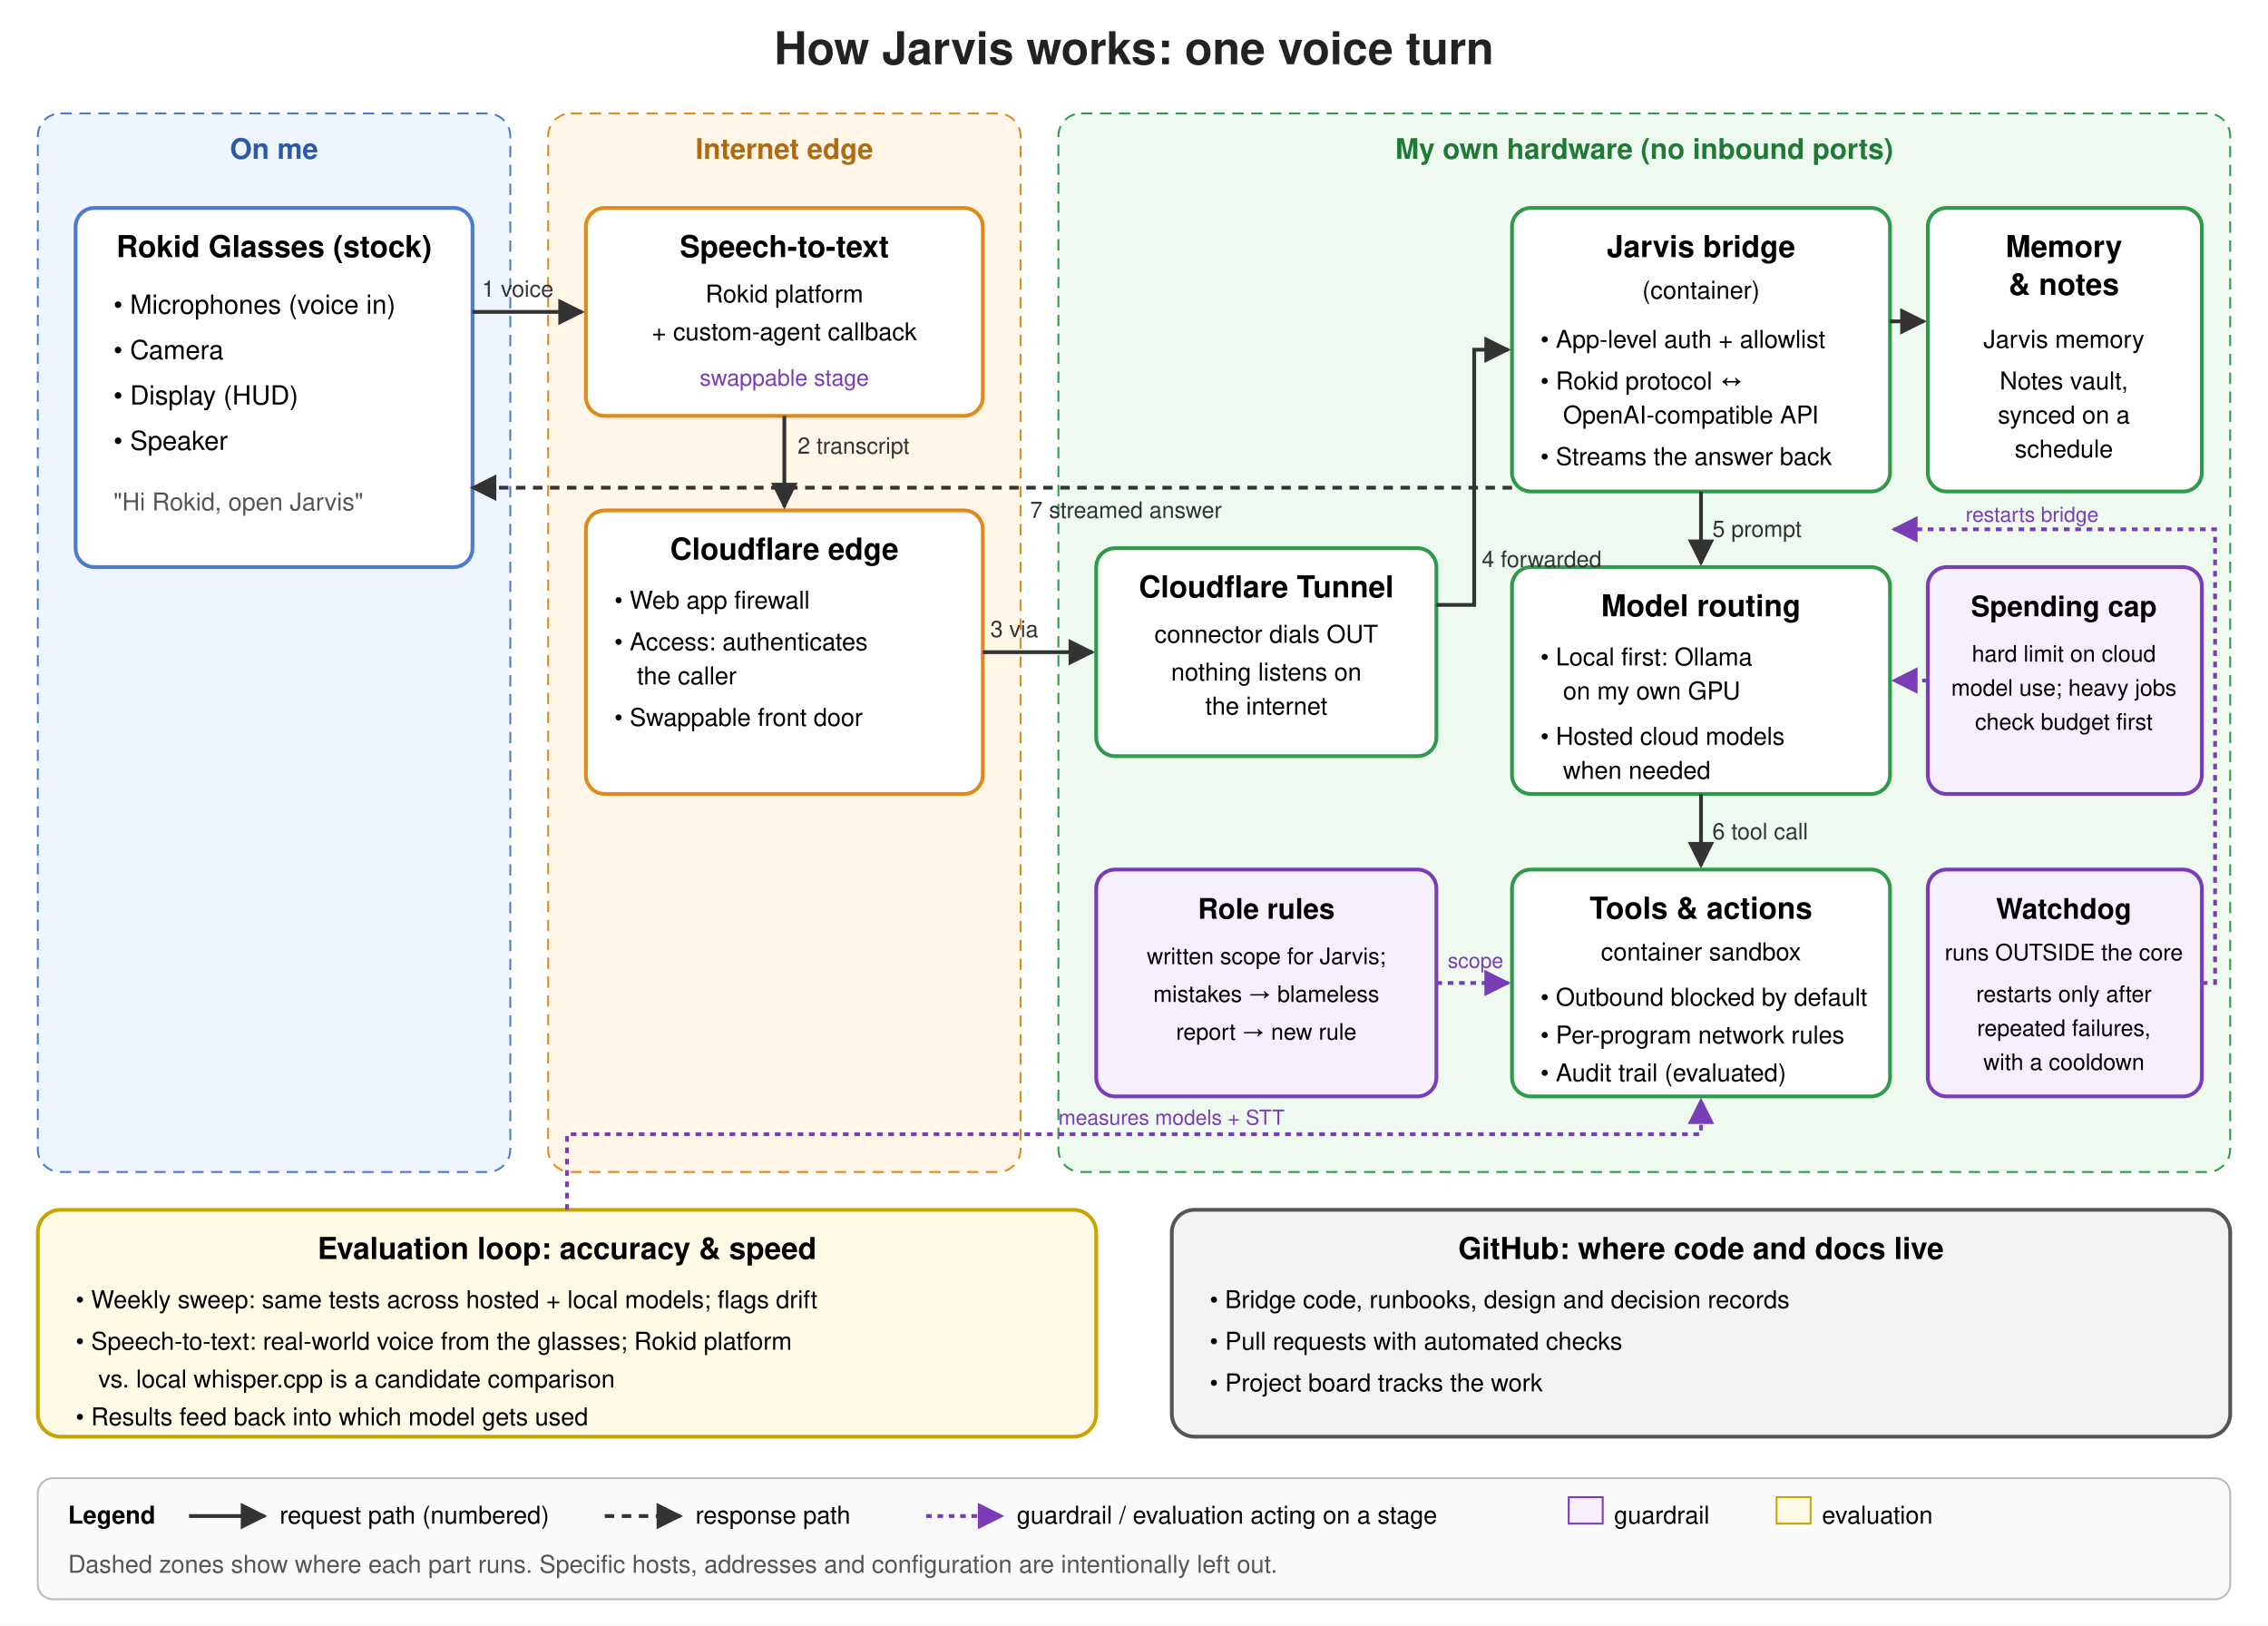
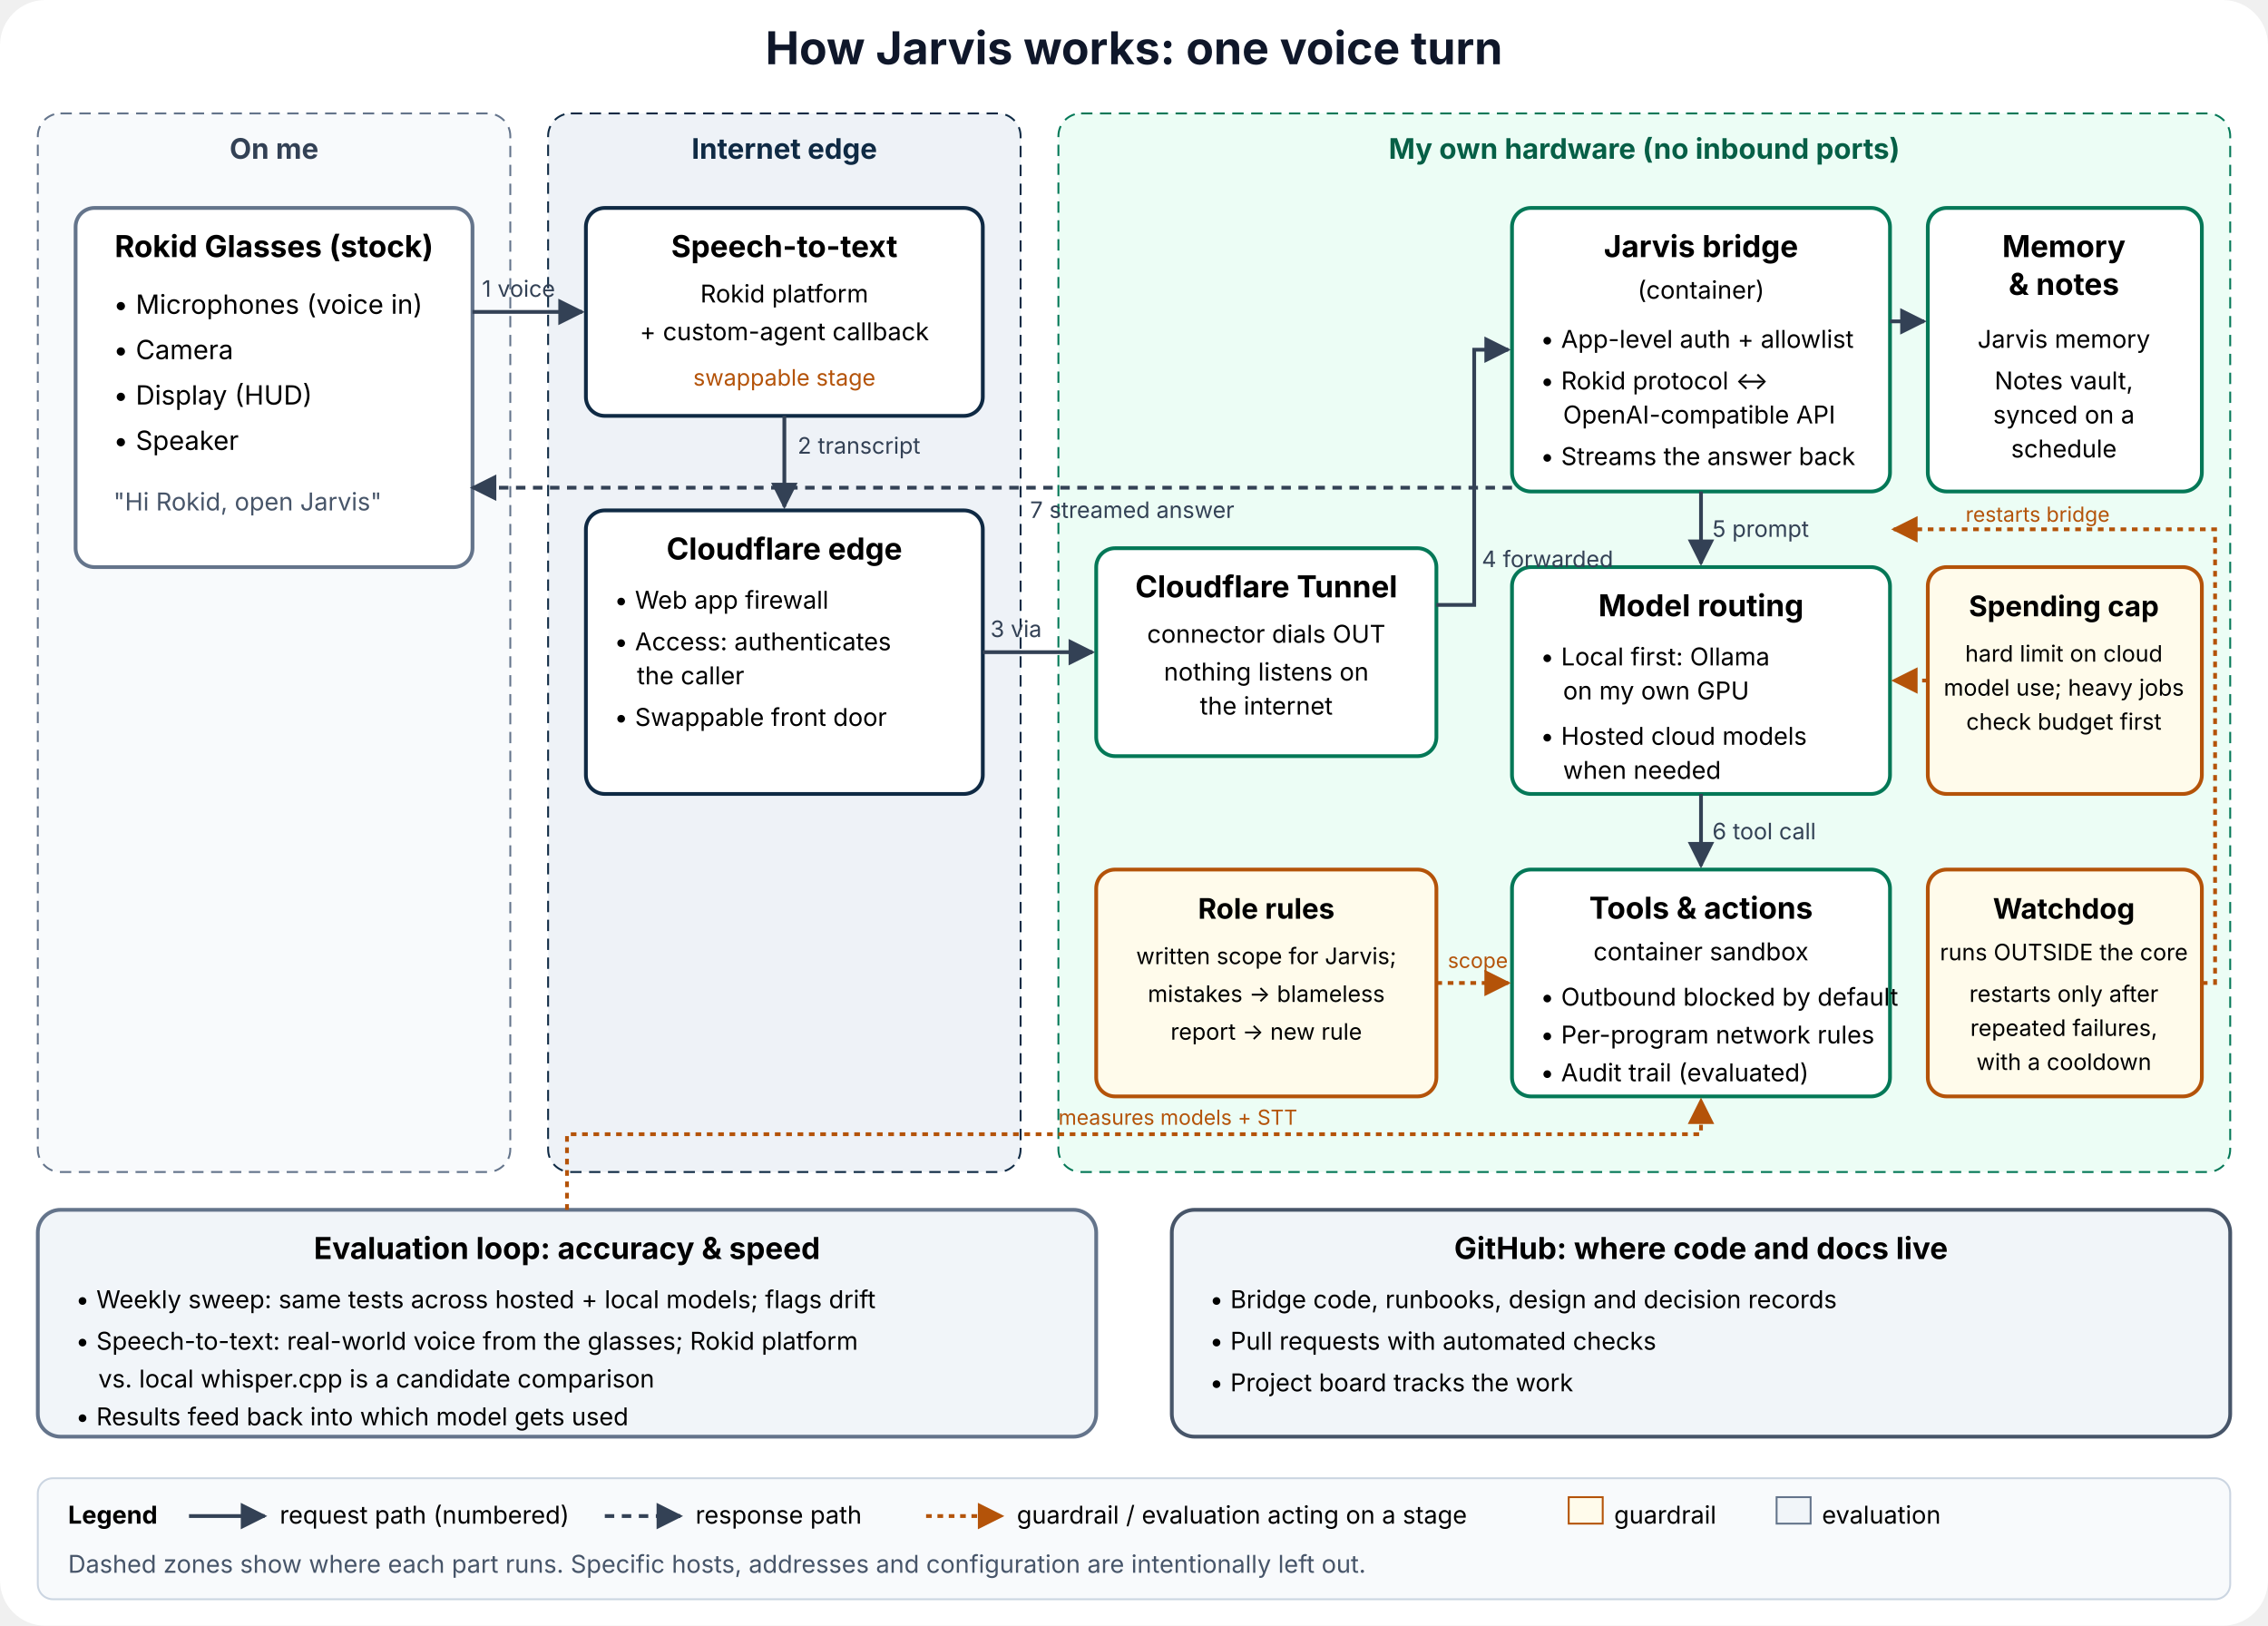
- <svg xmlns="http://www.w3.org/2000/svg" width="1200" height="860" viewBox="0 0 1200 860" font-family="Helvetica, Arial, sans-serif">
+ <svg xmlns="http://www.w3.org/2000/svg" width="1200" height="860" viewBox="0 0 1200 860" font-family="Inter, 'Helvetica Neue', Arial, sans-serif">
  <defs>
    <marker id="a" viewBox="0 0 10 10" refX="9" refY="5" markerWidth="7" markerHeight="7" orient="auto">
-       <path d="M0,0L10,5L0,10z" fill="#333" />
+       <path d="M0,0L10,5L0,10z" fill="#334155" />
    </marker>
    <marker id="g" viewBox="0 0 10 10" refX="9" refY="5" markerWidth="7" markerHeight="7" orient="auto">
-       <path d="M0,0L10,5L0,10z" fill="#7a3db8" />
+       <path d="M0,0L10,5L0,10z" fill="#B45309" />
    </marker>
  </defs>
-   <rect width="1200" height="860" fill="#fff" />
-   <text x="600" y="34" text-anchor="middle" font-size="24" font-weight="bold" fill="#222">How Jarvis works: one voice turn</text>
-   <rect x="20" y="60" width="250" height="560" rx="12" fill="#eef5ff" stroke="#4a7bd0" stroke-dasharray="6 4" />
-   <text x="145" y="84" text-anchor="middle" font-size="15" font-weight="bold" fill="#2a5aa8">On me</text>
-   <rect x="290" y="60" width="250" height="560" rx="12" fill="#fff6e8" stroke="#e08a1e" stroke-dasharray="6 4" />
-   <text x="415" y="84" text-anchor="middle" font-size="15" font-weight="bold" fill="#b06a10">Internet edge</text>
-   <rect x="560" y="60" width="620" height="560" rx="12" fill="#eefaf0" stroke="#2f9a4a" stroke-dasharray="6 4" />
-   <text x="870" y="84" text-anchor="middle" font-size="15" font-weight="bold" fill="#1f7a36">My own hardware (no inbound ports)</text>
-   <rect x="40" y="110" width="210" height="190" rx="10" fill="#fff" stroke="#4a7bd0" stroke-width="2" />
+   <rect width="1200" height="860" rx="24" fill="#fff" />
+   <text x="600" y="34" text-anchor="middle" font-size="24" font-weight="bold" fill="#0F172A">How Jarvis works: one voice turn</text>
+   <rect x="20" y="60" width="250" height="560" rx="12" fill="#F8FAFC" stroke="#64748B" stroke-dasharray="6 4" />
+   <text x="145" y="84" text-anchor="middle" font-size="15" font-weight="bold" fill="#334155">On me</text>
+   <rect x="290" y="60" width="250" height="560" rx="12" fill="#EEF2F7" stroke="#0F2A44" stroke-dasharray="6 4" />
+   <text x="415" y="84" text-anchor="middle" font-size="15" font-weight="bold" fill="#0F2A44">Internet edge</text>
+   <rect x="560" y="60" width="620" height="560" rx="12" fill="#ECFDF5" stroke="#047857" stroke-dasharray="6 4" />
+   <text x="870" y="84" text-anchor="middle" font-size="15" font-weight="bold" fill="#065F46">My own hardware (no inbound ports)</text>
+   <rect x="40" y="110" width="210" height="190" rx="10" fill="#fff" stroke="#64748B" stroke-width="2" />
  <text x="145" y="136" text-anchor="middle" font-size="16" font-weight="bold">Rokid Glasses (stock)</text>
  <text x="60" y="166" font-size="14">• Microphones (voice in)</text>
  <text x="60" y="190" font-size="14">• Camera</text>
  <text x="60" y="214" font-size="14">• Display (HUD)</text>
  <text x="60" y="238" font-size="14">• Speaker</text>
-   <text x="60" y="270" font-size="13" fill="#555">"Hi Rokid, open Jarvis"</text>
-   <rect x="310" y="110" width="210" height="110" rx="10" fill="#fff" stroke="#e08a1e" stroke-width="2" />
+   <text x="60" y="270" font-size="13" fill="#475569">"Hi Rokid, open Jarvis"</text>
+   <rect x="310" y="110" width="210" height="110" rx="10" fill="#fff" stroke="#0F2A44" stroke-width="2" />
  <text x="415" y="136" text-anchor="middle" font-size="16" font-weight="bold">Speech-to-text</text>
  <text x="415" y="160" text-anchor="middle" font-size="13">Rokid platform</text>
  <text x="415" y="180" text-anchor="middle" font-size="13">+ custom-agent callback</text>
-   <text x="415" y="204" text-anchor="middle" font-size="12" fill="#7a3db8">swappable stage</text>
-   <rect x="310" y="270" width="210" height="150" rx="10" fill="#fff" stroke="#e08a1e" stroke-width="2" />
+   <text x="415" y="204" text-anchor="middle" font-size="12" fill="#B45309">swappable stage</text>
+   <rect x="310" y="270" width="210" height="150" rx="10" fill="#fff" stroke="#0F2A44" stroke-width="2" />
  <text x="415" y="296" text-anchor="middle" font-size="16" font-weight="bold">Cloudflare edge</text>
  <text x="325" y="322" font-size="13">• Web app firewall</text>
  <text x="325" y="344" font-size="13">• Access: authenticates</text>
  <text x="337" y="362" font-size="13">the caller</text>
  <text x="325" y="384" font-size="13">• Swappable front door</text>
-   <rect x="580" y="290" width="180" height="110" rx="10" fill="#fff" stroke="#2f9a4a" stroke-width="2" />
+   <rect x="580" y="290" width="180" height="110" rx="10" fill="#fff" stroke="#047857" stroke-width="2" />
  <text x="670" y="316" text-anchor="middle" font-size="16" font-weight="bold">Cloudflare Tunnel</text>
  <text x="670" y="340" text-anchor="middle" font-size="13">connector dials OUT</text>
  <text x="670" y="360" text-anchor="middle" font-size="13">nothing listens on</text>
  <text x="670" y="378" text-anchor="middle" font-size="13">the internet</text>
-   <rect x="800" y="110" width="200" height="150" rx="10" fill="#fff" stroke="#2f9a4a" stroke-width="2" />
+   <rect x="800" y="110" width="200" height="150" rx="10" fill="#fff" stroke="#047857" stroke-width="2" />
  <text x="900" y="136" text-anchor="middle" font-size="16" font-weight="bold">Jarvis bridge</text>
  <text x="900" y="158" text-anchor="middle" font-size="13">(container)</text>
  <text x="815" y="184" font-size="13">• App-level auth + allowlist</text>
  <text x="815" y="206" font-size="13">• Rokid protocol ↔</text>
  <text x="827" y="224" font-size="13">OpenAI-compatible API</text>
  <text x="815" y="246" font-size="13">• Streams the answer back</text>
-   <rect x="800" y="300" width="200" height="120" rx="10" fill="#fff" stroke="#2f9a4a" stroke-width="2" />
+   <rect x="800" y="300" width="200" height="120" rx="10" fill="#fff" stroke="#047857" stroke-width="2" />
  <text x="900" y="326" text-anchor="middle" font-size="16" font-weight="bold">Model routing</text>
  <text x="815" y="352" font-size="13">• Local first: Ollama</text>
  <text x="827" y="370" font-size="13">on my own GPU</text>
  <text x="815" y="394" font-size="13">• Hosted cloud models</text>
  <text x="827" y="412" font-size="13">when needed</text>
-   <rect x="800" y="460" width="200" height="120" rx="10" fill="#fff" stroke="#2f9a4a" stroke-width="2" />
+   <rect x="800" y="460" width="200" height="120" rx="10" fill="#fff" stroke="#047857" stroke-width="2" />
  <text x="900" y="486" text-anchor="middle" font-size="16" font-weight="bold">Tools &amp; actions</text>
  <text x="900" y="508" text-anchor="middle" font-size="13">container sandbox</text>
  <text x="815" y="532" font-size="13">• Outbound blocked by default</text>
  <text x="815" y="552" font-size="13">• Per-program network rules</text>
  <text x="815" y="572" font-size="13">• Audit trail (evaluated)</text>
-   <rect x="1020" y="110" width="145" height="150" rx="10" fill="#fff" stroke="#2f9a4a" stroke-width="2" />
+   <rect x="1020" y="110" width="145" height="150" rx="10" fill="#fff" stroke="#047857" stroke-width="2" />
  <text x="1092" y="136" text-anchor="middle" font-size="16" font-weight="bold">Memory</text>
  <text x="1092" y="156" text-anchor="middle" font-size="16" font-weight="bold">&amp; notes</text>
  <text x="1092" y="184" text-anchor="middle" font-size="13">Jarvis memory</text>
  <text x="1092" y="206" text-anchor="middle" font-size="13">Notes vault,</text>
  <text x="1092" y="224" text-anchor="middle" font-size="13">synced on a</text>
  <text x="1092" y="242" text-anchor="middle" font-size="13">schedule</text>
-   <rect x="1020" y="460" width="145" height="120" rx="10" fill="#f6efff" stroke="#7a3db8" stroke-width="2" />
+   <rect x="1020" y="460" width="145" height="120" rx="10" fill="#FFFBEB" stroke="#B45309" stroke-width="2" />
  <text x="1092" y="486" text-anchor="middle" font-size="15" font-weight="bold">Watchdog</text>
  <text x="1092" y="508" text-anchor="middle" font-size="12">runs OUTSIDE the core</text>
  <text x="1092" y="530" text-anchor="middle" font-size="12">restarts only after</text>
  <text x="1092" y="548" text-anchor="middle" font-size="12">repeated failures,</text>
  <text x="1092" y="566" text-anchor="middle" font-size="12">with a cooldown</text>
-   <rect x="1020" y="300" width="145" height="120" rx="10" fill="#f6efff" stroke="#7a3db8" stroke-width="2" />
+   <rect x="1020" y="300" width="145" height="120" rx="10" fill="#FFFBEB" stroke="#B45309" stroke-width="2" />
  <text x="1092" y="326" text-anchor="middle" font-size="15" font-weight="bold">Spending cap</text>
  <text x="1092" y="350" text-anchor="middle" font-size="12">hard limit on cloud</text>
  <text x="1092" y="368" text-anchor="middle" font-size="12">model use; heavy jobs</text>
  <text x="1092" y="386" text-anchor="middle" font-size="12">check budget first</text>
-   <rect x="580" y="460" width="180" height="120" rx="10" fill="#f6efff" stroke="#7a3db8" stroke-width="2" />
+   <rect x="580" y="460" width="180" height="120" rx="10" fill="#FFFBEB" stroke="#B45309" stroke-width="2" />
  <text x="670" y="486" text-anchor="middle" font-size="15" font-weight="bold">Role rules</text>
  <text x="670" y="510" text-anchor="middle" font-size="12">written scope for Jarvis;</text>
  <text x="670" y="530" text-anchor="middle" font-size="12">mistakes → blameless</text>
  <text x="670" y="550" text-anchor="middle" font-size="12">report → new rule</text>
-   <rect x="20" y="640" width="560" height="120" rx="12" fill="#fffbe6" stroke="#c9a400" stroke-width="2" />
+   <rect x="20" y="640" width="560" height="120" rx="12" fill="#F1F5F9" stroke="#64748B" stroke-width="2" />
  <text x="300" y="666" text-anchor="middle" font-size="16" font-weight="bold">Evaluation loop: accuracy &amp; speed</text>
  <text x="40" y="692" font-size="13">• Weekly sweep: same tests across hosted + local models; flags drift</text>
  <text x="40" y="714" font-size="13">• Speech-to-text: real-world voice from the glasses; Rokid platform</text>
  <text x="52" y="734" font-size="13">vs. local whisper.cpp is a candidate comparison</text>
  <text x="40" y="754" font-size="13">• Results feed back into which model gets used</text>
-   <rect x="620" y="640" width="560" height="120" rx="12" fill="#f3f3f3" stroke="#555" stroke-width="2" />
+   <rect x="620" y="640" width="560" height="120" rx="12" fill="#F1F5F9" stroke="#475569" stroke-width="2" />
  <text x="900" y="666" text-anchor="middle" font-size="16" font-weight="bold">GitHub: where code and docs live</text>
  <text x="640" y="692" font-size="13">• Bridge code, runbooks, design and decision records</text>
  <text x="640" y="714" font-size="13">• Pull requests with automated checks</text>
  <text x="640" y="736" font-size="13">• Project board tracks the work</text>
-   <g stroke="#333" stroke-width="2" fill="none" font-size="12">
+   <g stroke="#334155" stroke-width="2" fill="none" font-size="12">
    <path d="M250,165 L308,165" marker-end="url(#a)" />
    <path d="M415,220 L415,268" marker-end="url(#a)" />
    <path d="M520,345 L578,345" marker-end="url(#a)" />
    <path d="M760,320 L780,320 L780,185 L798,185" marker-end="url(#a)" />
    <path d="M900,260 L900,298" marker-end="url(#a)" />
    <path d="M900,420 L900,458" marker-end="url(#a)" />
    <path d="M1000,170 L1018,170" marker-end="url(#a)" />
    <path d="M800,258 L250,258" stroke-dasharray="5 4" marker-end="url(#a)" />
  </g>
-   <g font-size="12" fill="#333">
+   <g font-size="12" fill="#334155">
    <text x="255" y="157">1 voice</text>
    <text x="422" y="240">2 transcript</text>
    <text x="524" y="337">3 via</text>
    <text x="784" y="300">4 forwarded</text>
    <text x="906" y="284">5 prompt</text>
    <text x="906" y="444">6 tool call</text>
    <text x="545" y="274">7 streamed answer</text>
  </g>
-   <g stroke="#7a3db8" stroke-width="2" fill="none" stroke-dasharray="3 3">
+   <g stroke="#B45309" stroke-width="2" fill="none" stroke-dasharray="3 3">
    <path d="M1020,360 L1002,360" marker-end="url(#g)" />
    <path d="M1165,520 L1172,520 L1172,280 L1002,280" marker-end="url(#g)" />
    <path d="M760,520 L798,520" marker-end="url(#g)" />
    <path d="M300,640 L300,600 L900,600 L900,582" marker-end="url(#g)" />
  </g>
-   <g font-size="11" fill="#7a3db8">
+   <g font-size="11" fill="#B45309">
    <text x="1040" y="276">restarts bridge</text>
    <text x="766" y="512">scope</text>
    <text x="560" y="595">measures models + STT</text>
  </g>
  <g font-size="13">
-     <rect x="20" y="782" width="1160" height="64" rx="8" fill="#fafafa" stroke="#bbb" />
+     <rect x="20" y="782" width="1160" height="64" rx="8" fill="#F8FAFC" stroke="#CBD5E1" />
    <text x="36" y="806" font-weight="bold">Legend</text>
-     <line x1="100" y1="802" x2="140" y2="802" stroke="#333" stroke-width="2" marker-end="url(#a)" />
+     <line x1="100" y1="802" x2="140" y2="802" stroke="#334155" stroke-width="2" marker-end="url(#a)" />
    <text x="148" y="806">request path (numbered)</text>
-     <line x1="320" y1="802" x2="360" y2="802" stroke="#333" stroke-width="2" stroke-dasharray="5 4" marker-end="url(#a)" />
+     <line x1="320" y1="802" x2="360" y2="802" stroke="#334155" stroke-width="2" stroke-dasharray="5 4" marker-end="url(#a)" />
    <text x="368" y="806">response path</text>
-     <line x1="490" y1="802" x2="530" y2="802" stroke="#7a3db8" stroke-width="2" stroke-dasharray="3 3" marker-end="url(#g)" />
+     <line x1="490" y1="802" x2="530" y2="802" stroke="#B45309" stroke-width="2" stroke-dasharray="3 3" marker-end="url(#g)" />
    <text x="538" y="806">guardrail / evaluation acting on a stage</text>
-     <rect x="830" y="792" width="18" height="14" fill="#f6efff" stroke="#7a3db8" />
+     <rect x="830" y="792" width="18" height="14" fill="#FFFBEB" stroke="#B45309" />
    <text x="854" y="806">guardrail</text>
-     <rect x="940" y="792" width="18" height="14" fill="#fffbe6" stroke="#c9a400" />
+     <rect x="940" y="792" width="18" height="14" fill="#F1F5F9" stroke="#64748B" />
    <text x="964" y="806">evaluation</text>
-     <text x="36" y="832" fill="#555">Dashed zones show where each part runs. Specific hosts, addresses and configuration are intentionally left out.</text>
+     <text x="36" y="832" fill="#475569">Dashed zones show where each part runs. Specific hosts, addresses and configuration are intentionally left out.</text>
  </g>
</svg>
